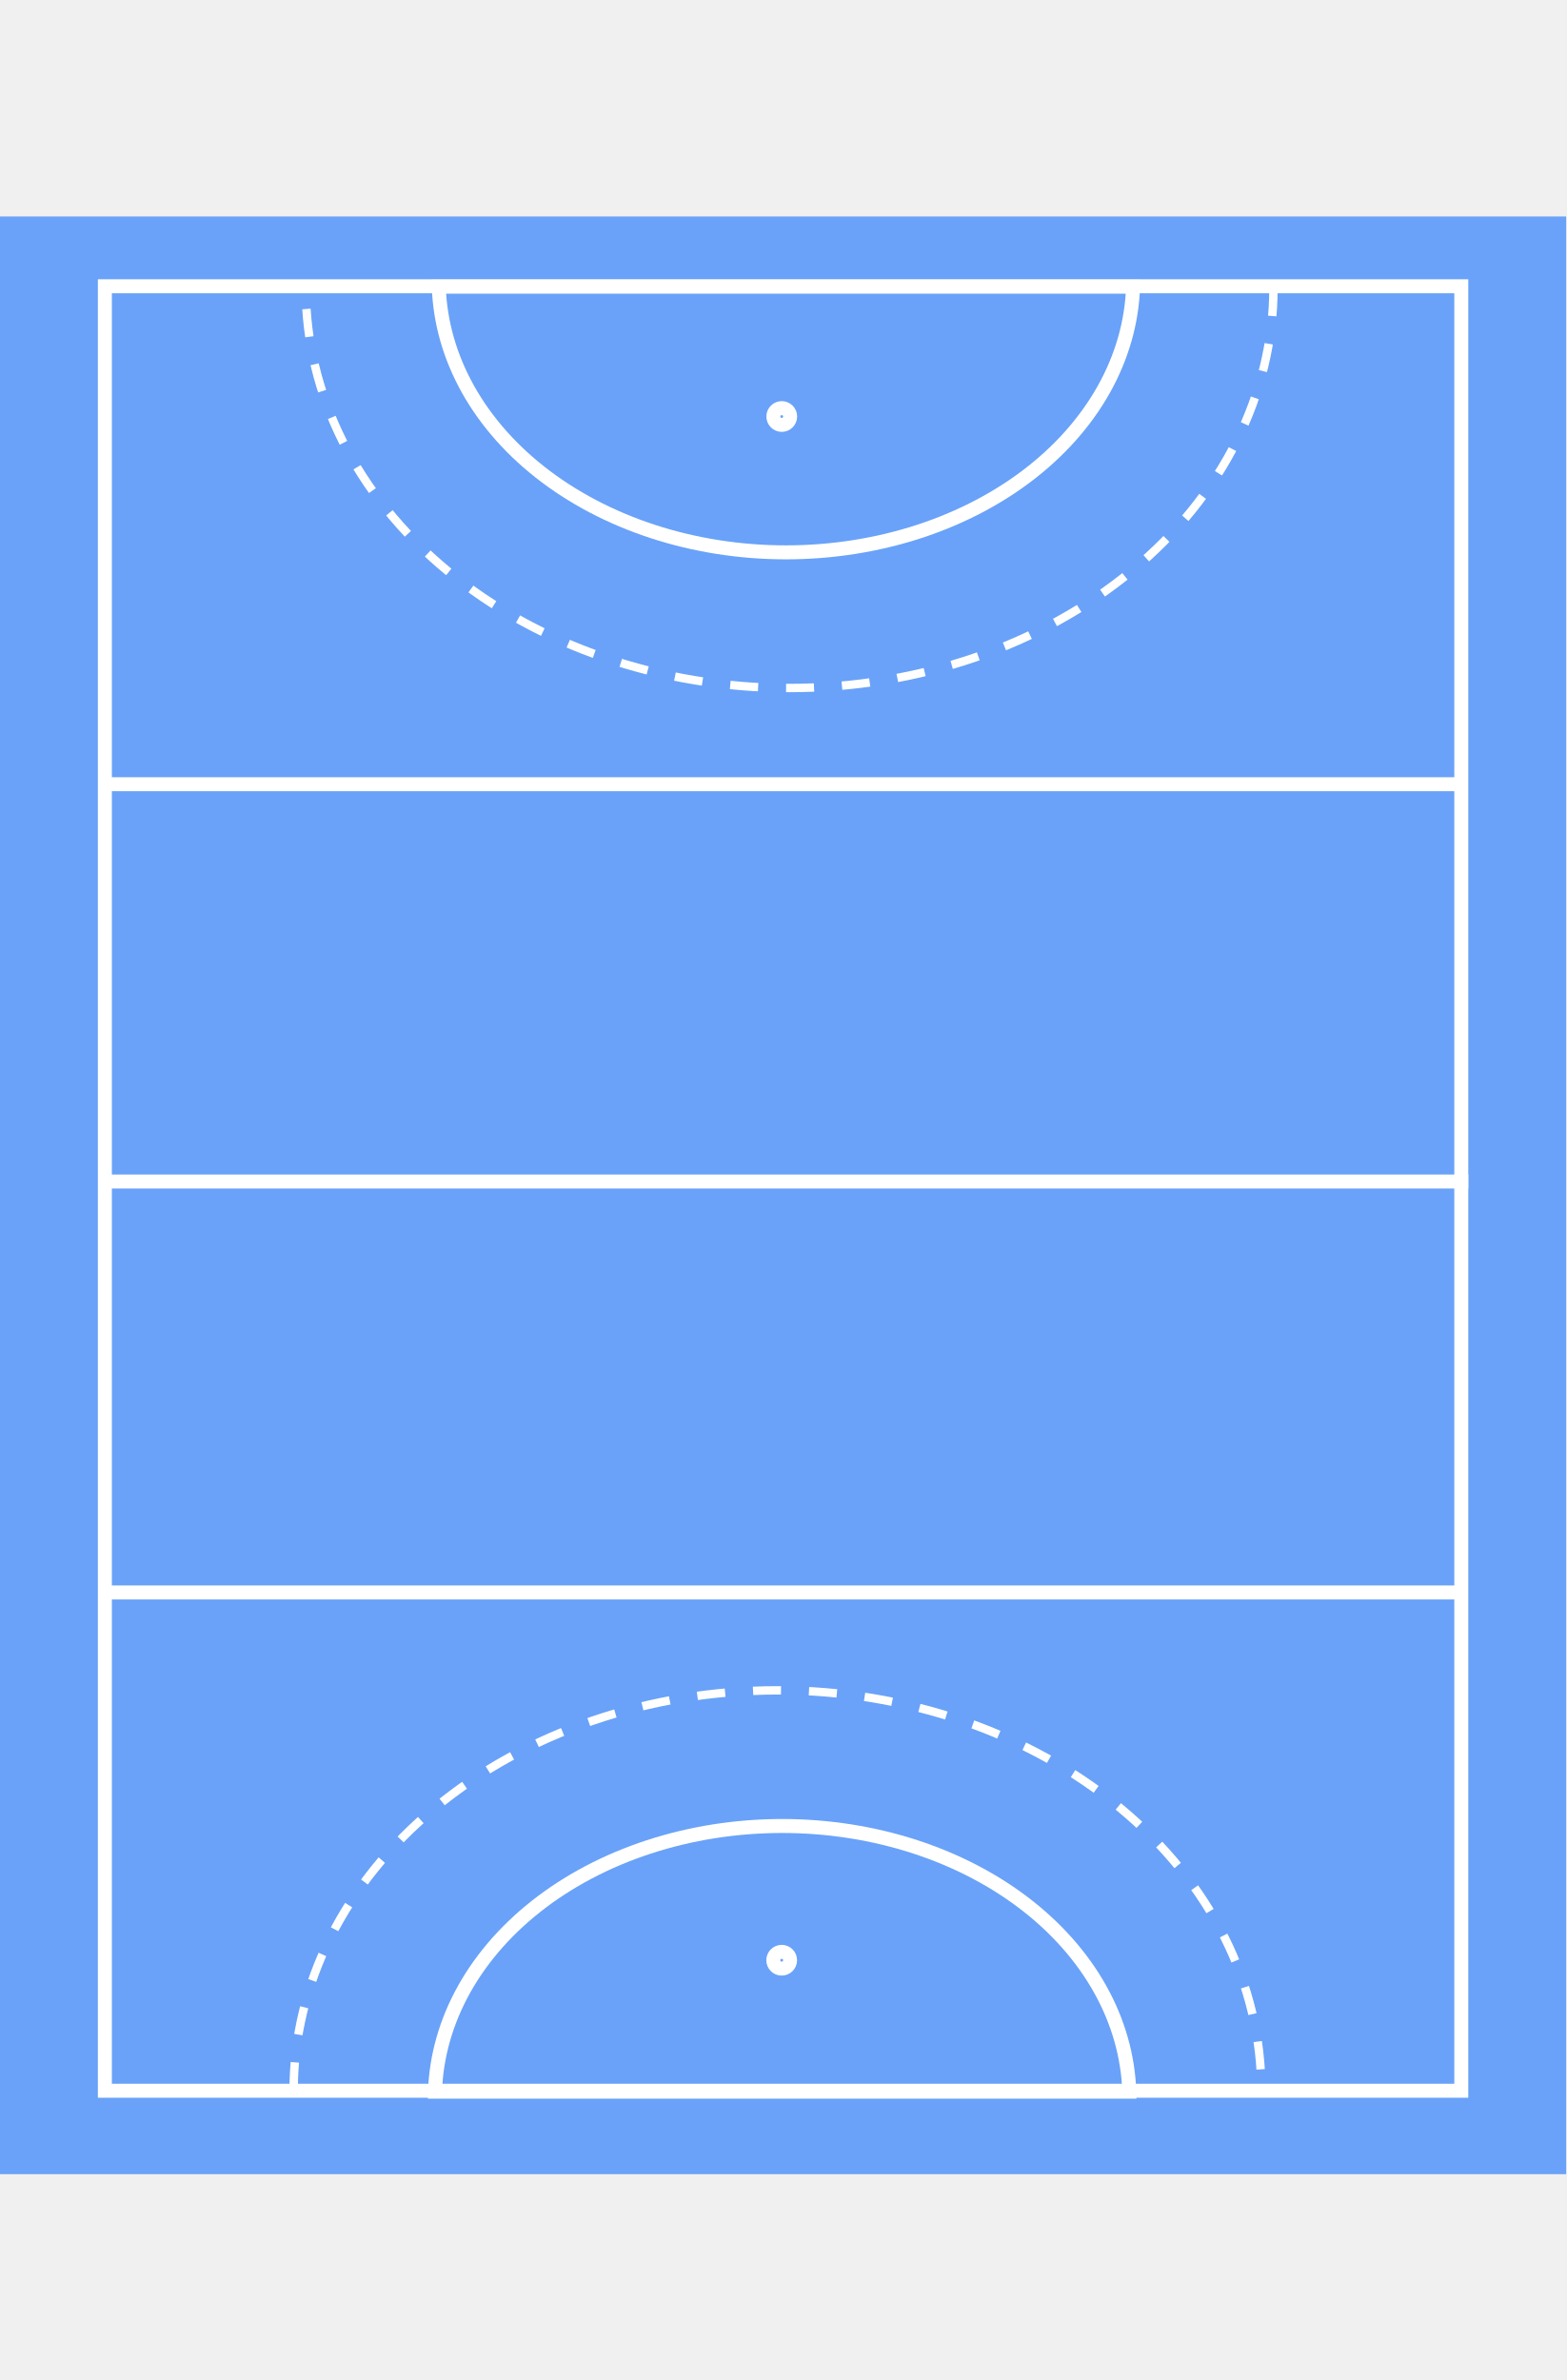
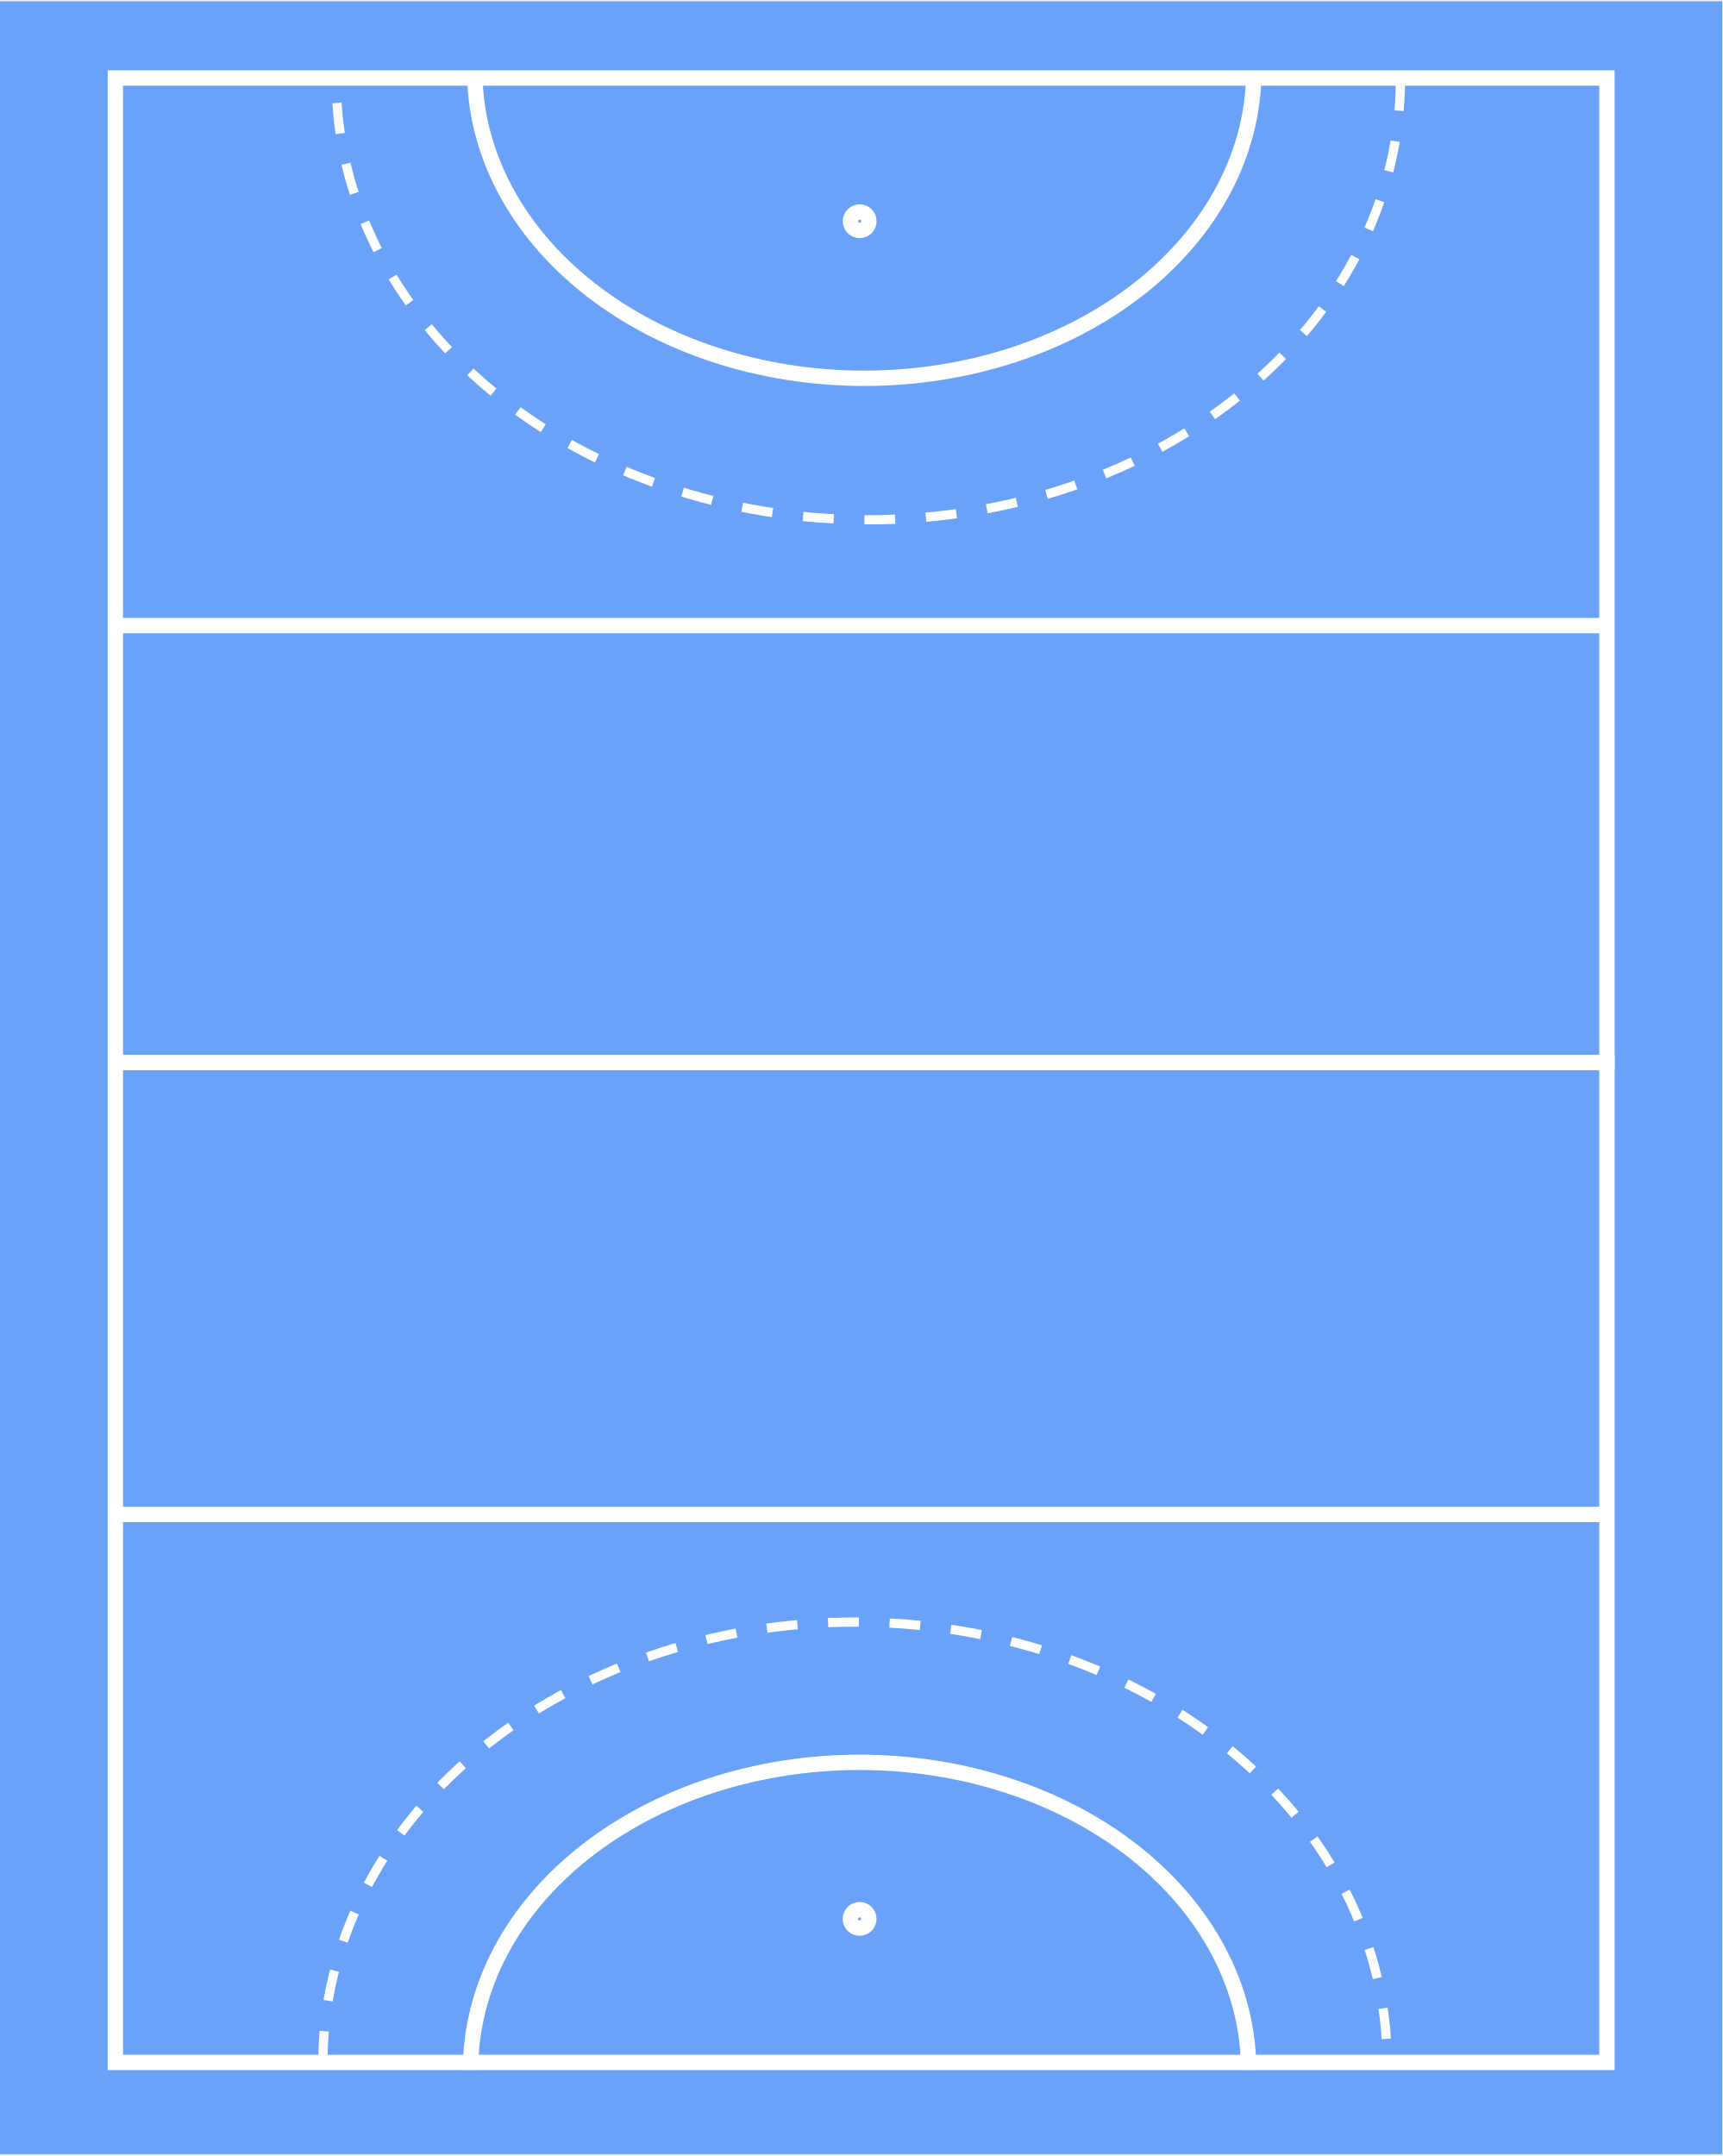
- <svg xmlns="http://www.w3.org/2000/svg" width="560" height="851" viewBox="0 0 560 851" fill="none">
-   <path d="M560 77.406H0V777.406H560V77.406Z" fill="#0066FF" fill-opacity="0.561" />
-   <path d="M522.5 102.361H37.5V747.57H522.5V102.361Z" stroke="white" stroke-width="5" />
-   <path d="M38.088 422.466H525" stroke="white" stroke-width="5" />
-   <path d="M37 280.406H523.912" stroke="white" stroke-width="5" />
-   <path d="M37 569.406H523.912" stroke="white" stroke-width="5" />
-   <mask id="path-6-inside-1_607_5" fill="white">
-     <path d="M153 750.406C153 723.885 166.345 698.449 190.099 679.696C213.854 660.942 246.071 650.406 279.665 650.406C313.259 650.406 345.476 660.942 369.231 679.696C392.985 698.449 406.33 723.885 406.33 750.406L279.665 750.406H153Z" />
-   </mask>
-   <path d="M153 750.406C153 723.885 166.345 698.449 190.099 679.696C213.854 660.942 246.071 650.406 279.665 650.406C313.259 650.406 345.476 660.942 369.231 679.696C392.985 698.449 406.33 723.885 406.33 750.406L279.665 750.406H153Z" stroke="white" stroke-width="10" mask="url(#path-6-inside-1_607_5)" />
-   <path d="M105 747.406C105 709.481 123.227 673.108 155.671 646.29C188.114 619.473 232.118 604.406 278 604.406C323.882 604.406 367.886 619.473 400.329 646.29C432.773 673.108 451 709.481 451 747.406" stroke="white" stroke-width="3" stroke-dasharray="10 10" />
-   <circle cx="279.5" cy="700.906" r="3" stroke="white" stroke-width="5" />
-   <mask id="path-9-inside-2_607_5" fill="white">
-     <path d="M407.683 100C407.683 126.522 394.338 151.957 370.584 170.711C346.83 189.464 314.612 200 281.018 200C247.425 200 215.207 189.464 191.453 170.711C167.698 151.957 154.353 126.522 154.353 100L281.018 100H407.683Z" />
-   </mask>
-   <path d="M407.683 100C407.683 126.522 394.338 151.957 370.584 170.711C346.83 189.464 314.612 200 281.018 200C247.425 200 215.207 189.464 191.453 170.711C167.698 151.957 154.353 126.522 154.353 100L281.018 100H407.683Z" stroke="white" stroke-width="10" mask="url(#path-9-inside-2_607_5)" />
-   <path d="M455.334 103.007C455.334 140.933 437.107 177.306 404.663 204.123C372.219 230.941 328.216 246.007 282.334 246.007C236.451 246.007 192.448 230.941 160.004 204.123C127.56 177.306 109.334 140.933 109.334 103.007" stroke="white" stroke-width="3" stroke-dasharray="10 10" />
-   <circle cx="279.526" cy="148.928" r="3" transform="rotate(-179.731 279.526 148.928)" stroke="white" stroke-width="5" />
+ <svg xmlns="http://www.w3.org/2000/svg" width="560" height="701" viewBox="0 0 560 701" fill="none">
+   <path d="M560 0.406H0V700.406H560V0.406Z" fill="#0066FF" fill-opacity="0.561" />
+   <path d="M522.5 25.361H37.5V670.57H522.5V25.361Z" stroke="white" stroke-width="5" />
+   <path d="M38.088 345.466H525" stroke="white" stroke-width="5" />
+   <path d="M37 203.406H523.912" stroke="white" stroke-width="5" />
+   <path d="M37 492.406H523.912" stroke="white" stroke-width="5" />
+   <path d="M153 673C153 646.478 166.328 621.043 190.051 602.289C213.774 583.536 245.95 573 279.5 573C313.05 573 345.226 583.536 368.949 602.289C392.672 621.043 406 646.478 406 673" stroke="white" stroke-width="5" />
+   <path d="M105 670.406C105 632.481 123.227 596.108 155.671 569.29C188.114 542.473 232.118 527.406 278 527.406C323.882 527.406 367.886 542.473 400.329 569.29C432.773 596.108 451 632.481 451 670.406" stroke="white" stroke-width="3" stroke-dasharray="10 10" />
+   <circle cx="279.5" cy="623.906" r="3" stroke="white" stroke-width="5" />
+   <path d="M407.684 23C407.684 49.522 394.338 74.957 370.584 93.711C346.83 112.464 314.612 123 281.019 123C247.425 123 215.207 112.464 191.453 93.711C167.699 74.957 154.354 49.522 154.354 23" stroke="white" stroke-width="5" />
+   <path d="M455.334 26.007C455.334 63.933 437.107 100.306 404.663 127.123C372.22 153.941 328.216 169.007 282.334 169.007C236.452 169.007 192.448 153.941 160.005 127.123C127.561 100.306 109.334 63.933 109.334 26.007" stroke="white" stroke-width="3" stroke-dasharray="10 10" />
+   <circle cx="279.526" cy="71.928" r="3" transform="rotate(-179.731 279.526 71.9276)" stroke="white" stroke-width="5" />
</svg>
